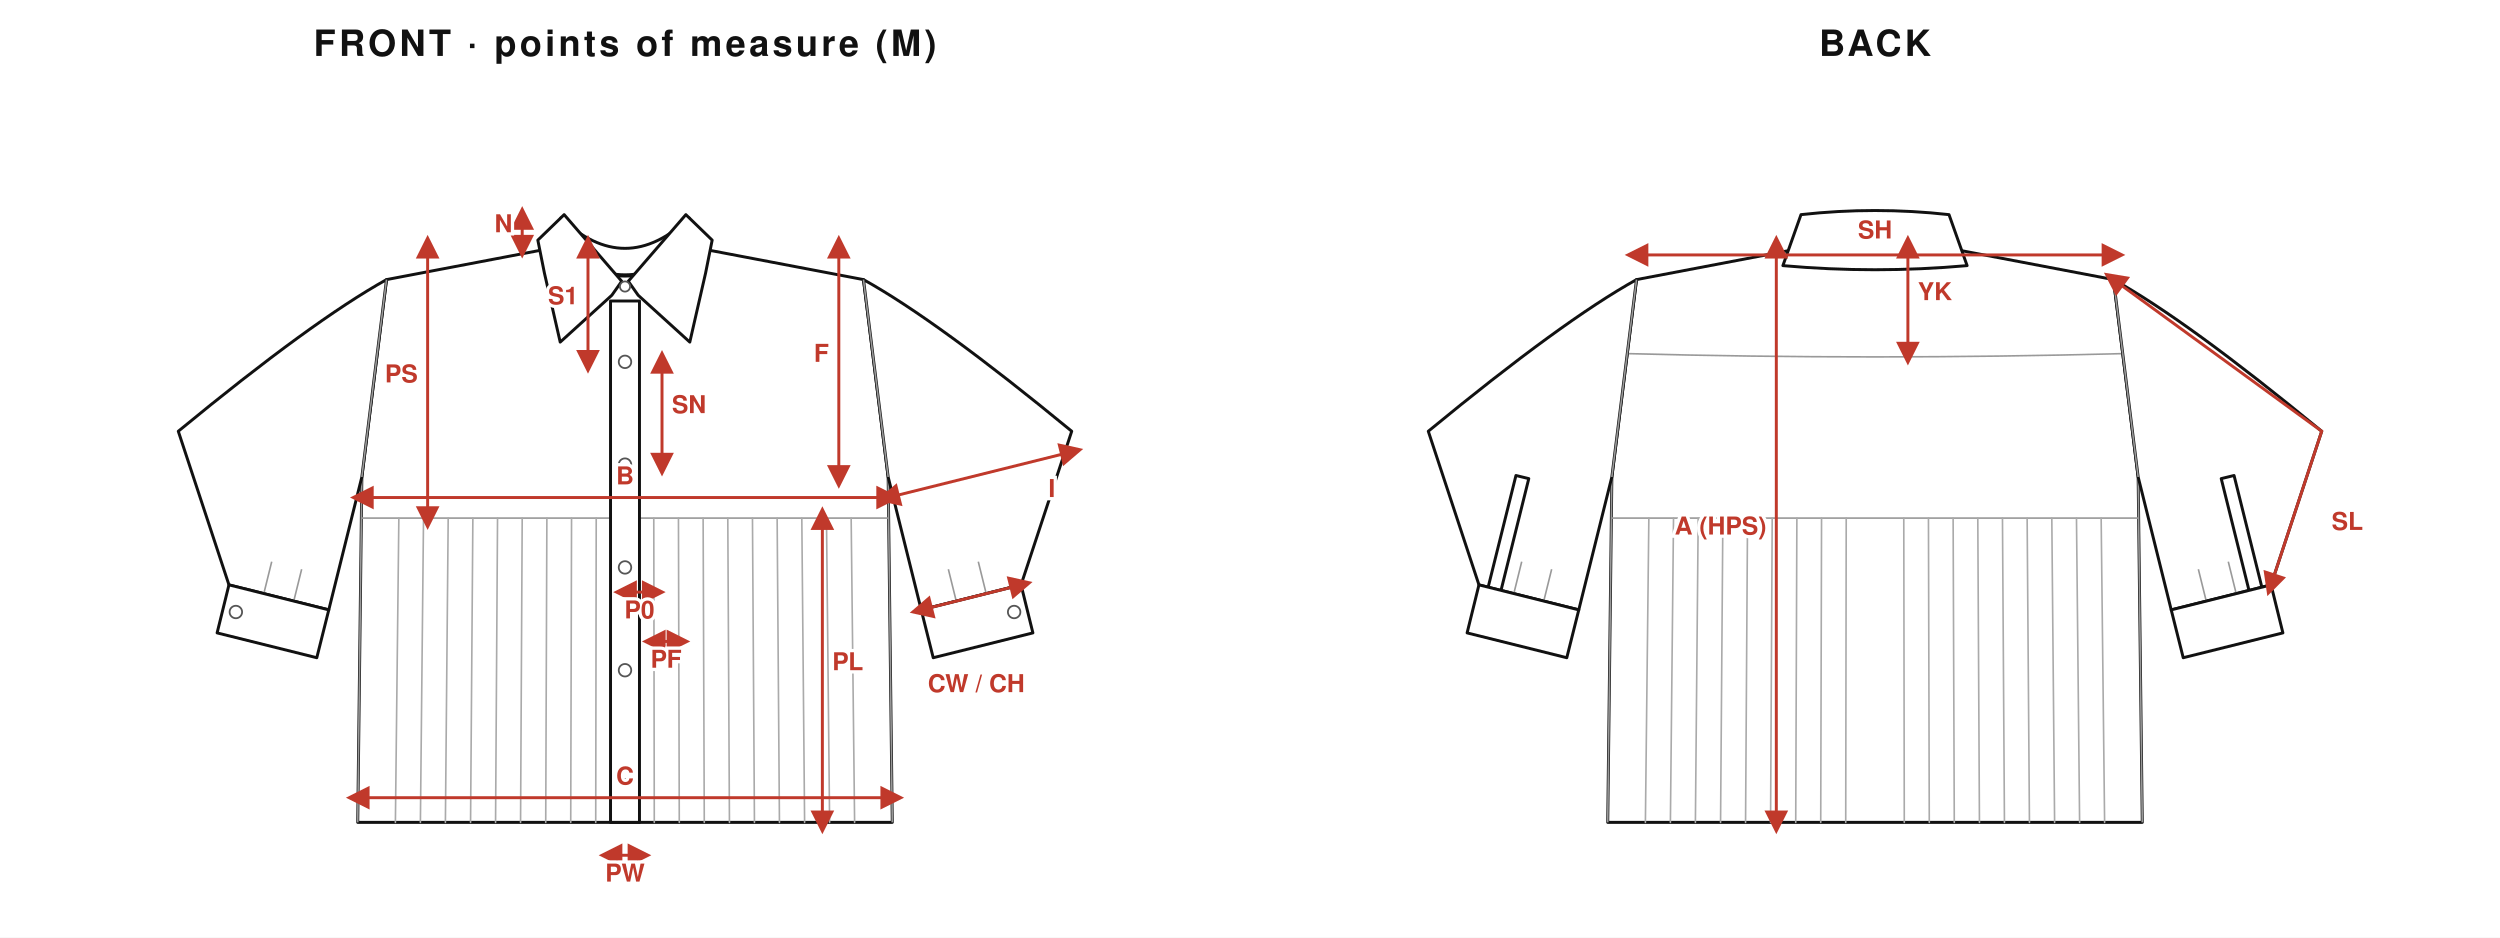
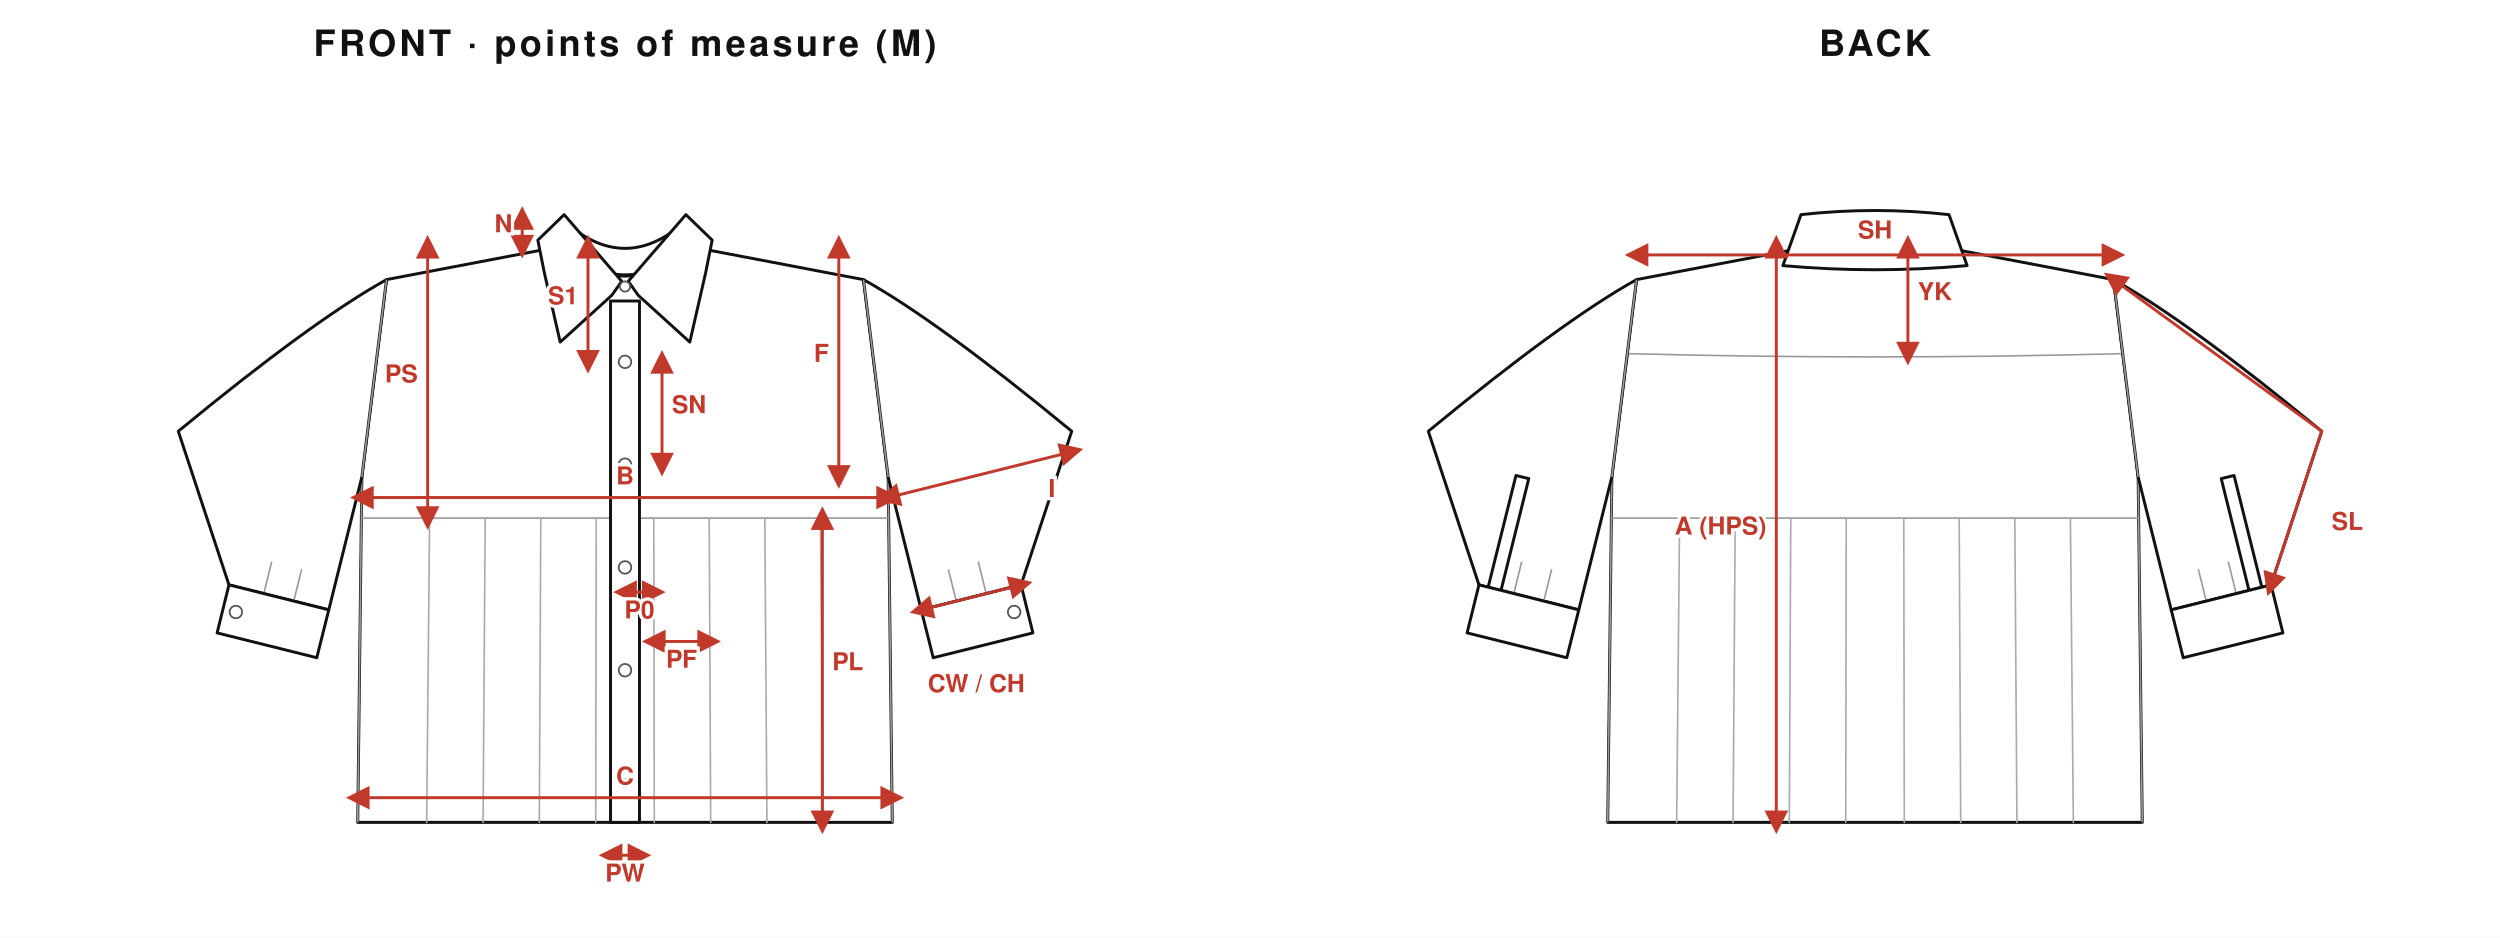
<svg xmlns="http://www.w3.org/2000/svg" width="1520" height="570" viewBox="0 0 1520 570">
  <defs>
    <pattern id="twi" width="6" height="6" patternUnits="userSpaceOnUse" patternTransform="rotate(-35)">
      <rect width="6" height="6" fill="#25375f" />
      <line x1="0" y1="1" x2="6" y2="1" stroke="#2c3f6b" stroke-width="1" />
      <line x1="0" y1="4" x2="6" y2="4" stroke="#21325a" stroke-width=".8" />
    </pattern>
    <pattern id="tws" width="6" height="6" patternUnits="userSpaceOnUse" patternTransform="rotate(-35)">
      <rect width="6" height="6" fill="#c5b69d" />
      <line x1="0" y1="1" x2="6" y2="1" stroke="#cdbfa7" stroke-width="1" />
      <line x1="0" y1="4" x2="6" y2="4" stroke="#bcae95" stroke-width=".8" />
    </pattern>
    <radialGradient id="snapg" cx=".38" cy=".34" r=".75">
-       <stop offset="0" stop-color="#f4f5f7" />
-       <stop offset=".55" stop-color="#c3c7ce" />
-       <stop offset="1" stop-color="#8d939c" />
+       <stop offset="0" stop-color="#9a9da3" />
+       <stop offset=".55" stop-color="#5d6066" />
+       <stop offset="1" stop-color="#36383c" />
    </radialGradient>
    <filter id="feF" x="-30%" y="-30%" width="160%" height="160%">
      <feGaussianBlur stdDeviation="10.2" />
    </filter>
    <filter id="fsF" x="-30%" y="-30%" width="160%" height="160%">
      <feGaussianBlur stdDeviation="4.6" />
    </filter>
  </defs>
  <style>.o{fill:url(#twi);stroke:#0d1322;stroke-width:2.4;stroke-linejoin:round} .o2{fill:url(#twi);stroke:#0d1322;stroke-width:1.8;stroke-linejoin:round} .os{fill:url(#tws);stroke:#2a251d;stroke-width:2.4;stroke-linejoin:round}
.sm{fill:none;stroke:#0d1322;stroke-width:1.5} .sms{fill:none;stroke:#2a251d;stroke-width:1.4} .ts{fill:none;stroke:#93a0c2;stroke-width:1.1;stroke-dasharray:4 3} .tss{fill:none;stroke:#8c7f68;stroke-width:1.1;stroke-dasharray:4 3}
.fold{fill:none;stroke:#0d1322;stroke-width:1.7;stroke-linecap:round} .folds{fill:none;stroke:#2a251d;stroke-width:1.7;stroke-linecap:round} .shd{fill:none;stroke:#0a0f1c;stroke-width:3;opacity:.28} .shds{fill:none;stroke:#5d5240;stroke-width:3;opacity:.25}
.es{fill:none;stroke:#93a0c2;stroke-width:1.2;stroke-dasharray:2 1.5} .ess{fill:none;stroke:#8c7f68;stroke-width:1.2;stroke-dasharray:2 1.5}
.snap{fill:url(#snapg);stroke:#4b5058;stroke-width:1.1} .snr{fill:none;stroke:#7d838c;stroke-width:.9}
.t{font:700 22px Helvetica,Arial;fill:#111;letter-spacing:2px;text-anchor:middle} .s{font:400 14px Helvetica,Arial;fill:#555;text-anchor:middle}
.pn{font:600 12px Helvetica,Arial;fill:#c0392b} .cr{fill:none;stroke:#7a6c55;stroke-width:1.1} .drape{fill:none;stroke:#7d6f58;stroke-width:1.2;stroke-linecap:round}</style>
  <style>.o,.o2{fill:#fff;stroke:#111;stroke-width:1.8}.ts,.es,.shd{display:none}.sm{fill:none;stroke:#999;stroke-width:1}.fold{stroke:#aaa;stroke-width:1}.snap{fill:#fff;stroke:#555}.snr{display:none}.pn{display:none}
.dim{stroke:#c0392b;stroke-width:1.8;fill:none;marker-start:url(#dd);marker-end:url(#dd)}.dt{font:700 15px Helvetica,Arial;fill:#c0392b;paint-order:stroke;stroke:#fff;stroke-width:4px}
.t{font:700 22px Helvetica,Arial;fill:#111;letter-spacing:2px;text-anchor:middle}</style>
  <defs>
    <marker id="dd" markerWidth="8" markerHeight="8" refX="4" refY="4" orient="auto-start-reverse">
      <path d="M0,0 L8,4 L0,8 Z" fill="#c0392b" />
    </marker>
  </defs>
  <rect width="1520" height="570" fill="#fff" />
  <text class="t" x="380" y="34">FRONT · points of measure (M)</text>
  <g transform="translate(0,40)">
    <defs>
      <clipPath id="cfl">
        <path d="M542.5,460.0 L540.0,250.0 L525.0,130.0 L420.0,110.0 Q380.0,145.7 340.0,110.0 L235.0,130.0 L220.0,250.0 L217.5,460.0 Z" />
      </clipPath>
    </defs>
    <path class="o" d="M542.5,460.0 L540.0,250.0 L525.0,130.0 L420.0,110.0 Q380.0,145.7 340.0,110.0 L235.0,130.0 L220.0,250.0 L217.5,460.0 Z" />
    <path class="sm" d="M220.0,250.0 L217.5,460.0" />
    <path class="ts" d="M223.0,250.0 L220.5,460.0" />
    <path class="sm" d="M540.0,250.0 L542.5,460.0" />
    <path class="ts" d="M537.0,250.0 L539.5,460.0" />
    <path class="sm" d="M219.7,275.0 L540.3,275.0" stroke-width="2" />
    <path class="ts" d="M219.7,272.0 L540.3,272.0" />
    <path class="shd" d="M360.3,275.0 L360.0,460.0" />
    <path class="fold" d="M362.5,275.0 L362.2,460.0" />
-     <path class="es" d="M364.4,275.0 L364.4,285.0" />
-     <path class="shd" d="M345.3,275.0 L344.8,460.0" />
-     <path class="fold" d="M347.5,275.0 L347.0,460.0" />
-     <path class="es" d="M349.4,275.0 L349.4,285.0" />
-     <path class="shd" d="M330.3,275.0 L329.6,460.0" />
-     <path class="fold" d="M332.5,275.0 L331.8,460.0" />
-     <path class="es" d="M334.4,275.0 L334.4,285.0" />
-     <path class="shd" d="M315.3,275.0 L314.3,460.0" />
-     <path class="fold" d="M317.5,275.0 L316.5,460.0" />
-     <path class="es" d="M319.4,275.0 L319.4,285.0" />
-     <path class="shd" d="M300.3,275.0 L299.1,460.0" />
-     <path class="fold" d="M302.5,275.0 L301.3,460.0" />
-     <path class="es" d="M304.4,275.0 L304.4,285.0" />
-     <path class="shd" d="M285.3,275.0 L283.9,460.0" />
-     <path class="fold" d="M287.5,275.0 L286.1,460.0" />
-     <path class="es" d="M289.4,275.0 L289.4,285.0" />
-     <path class="shd" d="M270.3,275.0 L268.6,460.0" />
-     <path class="fold" d="M272.5,275.0 L270.8,460.0" />
-     <path class="es" d="M274.4,275.0 L274.4,285.0" />
-     <path class="shd" d="M255.3,275.0 L253.4,460.0" />
-     <path class="fold" d="M257.5,275.0 L255.6,460.0" />
-     <path class="es" d="M259.4,275.0 L259.4,285.0" />
-     <path class="shd" d="M240.3,275.0 L238.2,460.0" />
-     <path class="fold" d="M242.5,275.0 L240.4,460.0" />
-     <path class="es" d="M244.4,275.0 L244.4,285.0" />
+     <path class="es" d="M364.4,275.0 L364.4,460.0" />
+     <path class="shd" d="M326.6,275.0 L325.7,460.0" />
+     <path class="fold" d="M328.8,275.0 L327.9,460.0" />
+     <path class="es" d="M330.7,275.0 L330.7,460.0" />
+     <path class="shd" d="M292.8,275.0 L291.5,460.0" />
+     <path class="fold" d="M295.0,275.0 L293.7,460.0" />
+     <path class="es" d="M296.9,275.0 L296.9,460.0" />
+     <path class="shd" d="M259.1,275.0 L257.2,460.0" />
+     <path class="fold" d="M261.2,275.0 L259.4,460.0" />
+     <path class="es" d="M263.2,275.0 L263.2,460.0" />
    <path class="shd" d="M399.7,275.0 L400.0,460.0" />
    <path class="fold" d="M397.5,275.0 L397.8,460.0" />
-     <path class="es" d="M395.6,275.0 L395.6,285.0" />
-     <path class="shd" d="M414.7,275.0 L415.2,460.0" />
-     <path class="fold" d="M412.5,275.0 L413.0,460.0" />
-     <path class="es" d="M410.6,275.0 L410.6,285.0" />
-     <path class="shd" d="M429.7,275.0 L430.4,460.0" />
-     <path class="fold" d="M427.5,275.0 L428.2,460.0" />
-     <path class="es" d="M425.6,275.0 L425.6,285.0" />
-     <path class="shd" d="M444.7,275.0 L445.7,460.0" />
-     <path class="fold" d="M442.5,275.0 L443.5,460.0" />
-     <path class="es" d="M440.6,275.0 L440.6,285.0" />
-     <path class="shd" d="M459.7,275.0 L460.9,460.0" />
-     <path class="fold" d="M457.5,275.0 L458.7,460.0" />
-     <path class="es" d="M455.6,275.0 L455.6,285.0" />
-     <path class="shd" d="M474.7,275.0 L476.1,460.0" />
-     <path class="fold" d="M472.5,275.0 L473.9,460.0" />
-     <path class="es" d="M470.6,275.0 L470.6,285.0" />
-     <path class="shd" d="M489.7,275.0 L491.4,460.0" />
-     <path class="fold" d="M487.5,275.0 L489.2,460.0" />
-     <path class="es" d="M485.6,275.0 L485.6,285.0" />
-     <path class="shd" d="M504.7,275.0 L506.6,460.0" />
-     <path class="fold" d="M502.5,275.0 L504.4,460.0" />
-     <path class="es" d="M500.6,275.0 L500.6,285.0" />
-     <path class="shd" d="M519.7,275.0 L521.8,460.0" />
-     <path class="fold" d="M517.5,275.0 L519.6,460.0" />
-     <path class="es" d="M515.5,275.0 L515.5,285.0" />
+     <path class="es" d="M395.6,275.0 L395.6,460.0" />
+     <path class="shd" d="M433.4,275.0 L434.3,460.0" />
+     <path class="fold" d="M431.2,275.0 L432.1,460.0" />
+     <path class="es" d="M429.3,275.0 L429.3,460.0" />
+     <path class="shd" d="M467.2,275.0 L468.5,460.0" />
+     <path class="fold" d="M465.0,275.0 L466.3,460.0" />
+     <path class="es" d="M463.1,275.0 L463.1,460.0" />
+     <path class="shd" d="M500.9,275.0 L502.8,460.0" />
+     <path class="fold" d="M498.8,275.0 L500.6,460.0" />
+     <path class="es" d="M496.8,275.0 L496.8,460.0" />
    <path class="ts" d="M219.0,452.5 L541.0,452.5" />
    <path class="o" d="M235.0,130.0 Q190.0,155.0 108.4,222.2 L139.2,315.6 L199.9,330.8 L220.0,250.0 Z" />
    <path class="sm" d="M235.0,130.0 L220.0,250.0" />
    <path class="ts" d="M238.0,130.0 L223.0,250.0" />
    <path class="sm" d="M178.6,325.5 l4.8,-19.4" />
    <path class="sm" d="M160.4,320.9 l4.8,-19.4" />
    <path class="o" d="M199.9,330.8 L139.2,315.6 L132.0,344.8 L192.6,359.9 Z" />
    <path class="ts" d="M197.4,332.2 L140.7,318.1 L134.4,343.3 L191.1,357.4 Z" />
    <circle class="snap" cx="143.4" cy="332.1" r="3.8" />
    <circle class="snr" cx="143.4" cy="332.1" r="2.1" />
    <path class="o" d="M525.0,130.0 Q570.0,155.0 651.6,222.2 L620.8,315.6 L560.1,330.8 L540.0,250.0 Z" />
    <path class="sm" d="M525.0,130.0 L540.0,250.0" />
    <path class="ts" d="M522.0,130.0 L537.0,250.0" />
    <path class="sm" d="M581.4,325.5 l-4.8,-19.4" />
    <path class="sm" d="M599.6,320.9 l-4.8,-19.4" />
    <path class="o" d="M560.1,330.8 L620.8,315.6 L628.0,344.8 L567.4,359.9 Z" />
    <path class="ts" d="M562.6,332.2 L619.3,318.1 L625.6,343.3 L568.9,357.4 Z" />
    <circle class="snap" cx="616.6" cy="332.1" r="3.8" />
    <circle class="snr" cx="616.6" cy="332.1" r="2.1" />
    <path class="o" d="M371.2,143.0 L388.8,143.0 L388.8,460.0 L371.2,460.0 Z" />
    <path class="ts" d="M374.2,145.0 L374.2,458.0 M385.8,145.0 L385.8,458.0" />
    <circle class="snap" cx="380.0" cy="180.0" r="3.8" />
    <circle class="snr" cx="380.0" cy="180.0" r="2.1" />
    <circle class="snap" cx="380.0" cy="242.5" r="3.8" />
    <circle class="snr" cx="380.0" cy="242.5" r="2.1" />
    <circle class="snap" cx="380.0" cy="305.0" r="3.8" />
    <circle class="snr" cx="380.0" cy="305.0" r="2.1" />
    <circle class="snap" cx="380.0" cy="367.5" r="3.8" />
    <circle class="snr" cx="380.0" cy="367.5" r="2.1" />
    <circle class="snap" cx="380.0" cy="430.0" r="3.8" />
    <circle class="snr" cx="380.0" cy="430.0" r="2.1" />
    <path class="o" d="M337.5,108.5 Q380.0,145.7 422.5,108.5 L419.0,92.5 Q380.0,129.5 341.0,92.5 Z" />
    <path class="o" d="M378.0,131.0 L343.0,90.5 L327.0,106.0 L331.0,126.0 L340.6,168.0 L372.0,139.5 Z" />
    <path class="ts" d="M330.0,107.0 L333.5,125.5 L341.8,164.5 L370.0,141.0" />
    <path class="o" d="M382.0,131.0 L417.0,90.5 L433.0,106.0 L429.0,126.0 L419.4,168.0 L388.0,139.5 Z" />
    <path class="ts" d="M430.0,107.0 L426.5,125.5 L418.2,164.5 L390.0,141.0" />
    <circle class="snap" cx="380.0" cy="134.2" r="3.1" />
    <circle class="snr" cx="380.0" cy="134.2" r="1.7" />
    <text class="pn" x="570.3" y="279.0">PS</text>
    <path class="dim" d="M220.0,262.5 L540.0,262.5" />
    <text class="dt" x="380.0" y="254.5" text-anchor="middle">B</text>
    <path class="dim" d="M217.5,445.0 L542.5,445.0" />
    <text class="dt" x="380.0" y="437.0" text-anchor="middle">C</text>
    <path class="dim" d="M260.0,110.0 L260.0,275.0" />
    <text class="dt" x="254.0" y="192.5" text-anchor="end">PS</text>
    <path class="dim" d="M500.0,275.0 L500.0,460.0" />
    <text class="dt" x="506.0" y="367.5" text-anchor="start">PL</text>
    <path class="dim" d="M357.5,110.0 L357.5,180.0" />
    <text class="dt" x="351.5" y="145.0" text-anchor="end">S1</text>
    <path class="dim" d="M402.5,180.0 L402.5,242.5" />
    <text class="dt" x="408.5" y="211.2" text-anchor="start">SN</text>
    <path class="dim" d="M371.2,480.0 L388.8,480.0" />
    <text class="dt" x="380.0" y="496.0" text-anchor="middle">PW</text>
    <path class="dim" d="M380.0,320.0 L397.5,320.0" />
    <text class="dt" x="388.8" y="336.0" text-anchor="middle">P0</text>
-     <path class="dim" d="M397.5,350.0 L412.5,350.0" />
-     <text class="dt" x="405.0" y="366.0" text-anchor="middle">PF</text>
+     <path class="dim" d="M397.5,350.0 L431.2,350.0" />
+     <text class="dt" x="414.4" y="366.0" text-anchor="middle">PF</text>
    <path class="dim" d="M510.0,110.0 L510.0,250.0" />
    <text class="dt" x="504.0" y="180.0" text-anchor="end">F</text>
    <path class="dim" d="M620.8,315.6 L560.1,330.8" />
    <text class="dt" x="564.1" y="380.8">CW / CH</text>
    <path class="dim" d="M540.0,262.5 L651.6,234.7" />
    <text class="dt" x="641.6" y="262.2" text-anchor="end">I</text>
    <path class="dim" d="M317.5,92.5 L317.5,110.0" />
    <text class="dt" x="311.5" y="101.2" text-anchor="end">N</text>
  </g>
  <text class="t" x="1140" y="34">BACK</text>
  <g transform="translate(760,40)">
    <defs>
      <clipPath id="cbl">
        <path d="M542.5,460.0 L540.0,250.0 L525.0,130.0 L420.0,110.0 Q380.0,118.4 340.0,110.0 L235.0,130.0 L220.0,250.0 L217.5,460.0 Z" />
      </clipPath>
    </defs>
    <path class="o" d="M542.5,460.0 L540.0,250.0 L525.0,130.0 L420.0,110.0 Q380.0,118.4 340.0,110.0 L235.0,130.0 L220.0,250.0 L217.5,460.0 Z" />
    <clipPath id="cby">
      <path d="M542.5,460.0 L540.0,250.0 L525.0,130.0 L420.0,110.0 Q380.0,118.4 340.0,110.0 L235.0,130.0 L220.0,250.0 L217.5,460.0 Z" />
      <rect x="0" y="177.0" width="2000" height="2000" />
    </clipPath>
    <path class="sm" d="M229.4,175.0 Q380.0,179.0 530.6,175.0" stroke-width="2" />
    <path class="ts" d="M229.6,173.5 Q380.0,177.5 530.4,173.5" />
    <path class="sm" d="M220.0,250.0 L217.5,460.0" />
    <path class="ts" d="M223.0,250.0 L220.5,460.0" />
    <path class="sm" d="M540.0,250.0 L542.5,460.0" />
    <path class="ts" d="M537.0,250.0 L539.5,460.0" />
    <path class="sm" d="M219.7,275.0 L540.3,275.0" stroke-width="2" />
    <path class="ts" d="M219.7,272.0 L540.3,272.0" />
    <path class="shd" d="M360.3,275.0 L360.0,460.0" />
    <path class="fold" d="M362.5,275.0 L362.2,460.0" />
-     <path class="es" d="M364.4,275.0 L364.4,285.0" />
-     <path class="shd" d="M345.3,275.0 L344.8,460.0" />
-     <path class="fold" d="M347.5,275.0 L347.0,460.0" />
-     <path class="es" d="M349.4,275.0 L349.4,285.0" />
-     <path class="shd" d="M330.3,275.0 L329.6,460.0" />
-     <path class="fold" d="M332.5,275.0 L331.8,460.0" />
-     <path class="es" d="M334.4,275.0 L334.4,285.0" />
-     <path class="shd" d="M315.3,275.0 L314.3,460.0" />
-     <path class="fold" d="M317.5,275.0 L316.5,460.0" />
-     <path class="es" d="M319.4,275.0 L319.4,285.0" />
-     <path class="shd" d="M300.3,275.0 L299.1,460.0" />
-     <path class="fold" d="M302.5,275.0 L301.3,460.0" />
-     <path class="es" d="M304.4,275.0 L304.4,285.0" />
-     <path class="shd" d="M285.3,275.0 L283.9,460.0" />
-     <path class="fold" d="M287.5,275.0 L286.1,460.0" />
-     <path class="es" d="M289.4,275.0 L289.4,285.0" />
-     <path class="shd" d="M270.3,275.0 L268.6,460.0" />
-     <path class="fold" d="M272.5,275.0 L270.8,460.0" />
-     <path class="es" d="M274.4,275.0 L274.4,285.0" />
-     <path class="shd" d="M255.3,275.0 L253.4,460.0" />
-     <path class="fold" d="M257.5,275.0 L255.6,460.0" />
-     <path class="es" d="M259.4,275.0 L259.4,285.0" />
-     <path class="shd" d="M240.3,275.0 L238.2,460.0" />
-     <path class="fold" d="M242.5,275.0 L240.4,460.0" />
-     <path class="es" d="M244.4,275.0 L244.4,285.0" />
+     <path class="es" d="M364.4,275.0 L364.4,460.0" />
+     <path class="shd" d="M326.6,275.0 L325.7,460.0" />
+     <path class="fold" d="M328.8,275.0 L327.9,460.0" />
+     <path class="es" d="M330.7,275.0 L330.7,460.0" />
+     <path class="shd" d="M292.8,275.0 L291.5,460.0" />
+     <path class="fold" d="M295.0,275.0 L293.7,460.0" />
+     <path class="es" d="M296.9,275.0 L296.9,460.0" />
+     <path class="shd" d="M259.1,275.0 L257.2,460.0" />
+     <path class="fold" d="M261.2,275.0 L259.4,460.0" />
+     <path class="es" d="M263.2,275.0 L263.2,460.0" />
    <path class="shd" d="M399.7,275.0 L400.0,460.0" />
    <path class="fold" d="M397.5,275.0 L397.8,460.0" />
-     <path class="es" d="M395.6,275.0 L395.6,285.0" />
-     <path class="shd" d="M414.7,275.0 L415.2,460.0" />
-     <path class="fold" d="M412.5,275.0 L413.0,460.0" />
-     <path class="es" d="M410.6,275.0 L410.6,285.0" />
-     <path class="shd" d="M429.7,275.0 L430.4,460.0" />
-     <path class="fold" d="M427.5,275.0 L428.2,460.0" />
-     <path class="es" d="M425.6,275.0 L425.6,285.0" />
-     <path class="shd" d="M444.7,275.0 L445.7,460.0" />
-     <path class="fold" d="M442.5,275.0 L443.5,460.0" />
-     <path class="es" d="M440.6,275.0 L440.6,285.0" />
-     <path class="shd" d="M459.7,275.0 L460.9,460.0" />
-     <path class="fold" d="M457.5,275.0 L458.7,460.0" />
-     <path class="es" d="M455.6,275.0 L455.6,285.0" />
-     <path class="shd" d="M474.7,275.0 L476.1,460.0" />
-     <path class="fold" d="M472.5,275.0 L473.9,460.0" />
-     <path class="es" d="M470.6,275.0 L470.6,285.0" />
-     <path class="shd" d="M489.7,275.0 L491.4,460.0" />
-     <path class="fold" d="M487.5,275.0 L489.2,460.0" />
-     <path class="es" d="M485.6,275.0 L485.6,285.0" />
-     <path class="shd" d="M504.7,275.0 L506.6,460.0" />
-     <path class="fold" d="M502.5,275.0 L504.4,460.0" />
-     <path class="es" d="M500.6,275.0 L500.6,285.0" />
-     <path class="shd" d="M519.7,275.0 L521.8,460.0" />
-     <path class="fold" d="M517.5,275.0 L519.6,460.0" />
-     <path class="es" d="M515.5,275.0 L515.5,285.0" />
+     <path class="es" d="M395.6,275.0 L395.6,460.0" />
+     <path class="shd" d="M433.4,275.0 L434.3,460.0" />
+     <path class="fold" d="M431.2,275.0 L432.1,460.0" />
+     <path class="es" d="M429.3,275.0 L429.3,460.0" />
+     <path class="shd" d="M467.2,275.0 L468.5,460.0" />
+     <path class="fold" d="M465.0,275.0 L466.3,460.0" />
+     <path class="es" d="M463.1,275.0 L463.1,460.0" />
+     <path class="shd" d="M500.9,275.0 L502.8,460.0" />
+     <path class="fold" d="M498.8,275.0 L500.6,460.0" />
+     <path class="es" d="M496.8,275.0 L496.8,460.0" />
    <path class="ts" d="M219.0,452.5 L541.0,452.5" />
    <path class="o" d="M235.0,130.0 Q190.0,155.0 108.4,222.2 L139.2,315.6 L199.9,330.8 L220.0,250.0 Z" />
    <path class="sm" d="M235.0,130.0 L220.0,250.0" />
    <path class="ts" d="M238.0,130.0 L223.0,250.0" />
    <path class="sm" d="M178.6,325.5 l4.8,-19.4" />
    <path class="sm" d="M160.4,320.9 l4.8,-19.4" />
    <path class="o2" d="M152.6,319.0 L169.5,251.0 L161.7,249.1 L144.8,317.0 Z" />
    <path class="o" d="M199.9,330.8 L139.2,315.6 L132.0,344.8 L192.6,359.9 Z" />
    <path class="ts" d="M197.4,332.2 L140.7,318.1 L134.4,343.3 L191.1,357.4 Z" />
    <path class="o" d="M525.0,130.0 Q570.0,155.0 651.6,222.2 L620.8,315.6 L560.1,330.8 L540.0,250.0 Z" />
    <path class="sm" d="M525.0,130.0 L540.0,250.0" />
    <path class="ts" d="M522.0,130.0 L537.0,250.0" />
    <path class="sm" d="M581.4,325.5 l-4.8,-19.4" />
    <path class="sm" d="M599.6,320.9 l-4.8,-19.4" />
    <path class="o2" d="M607.4,319.0 L590.5,251.0 L598.3,249.1 L615.2,317.0 Z" />
    <path class="o" d="M560.1,330.8 L620.8,315.6 L628.0,344.8 L567.4,359.9 Z" />
    <path class="ts" d="M562.6,332.2 L619.3,318.1 L625.6,343.3 L568.9,357.4 Z" />
    <path class="o" d="M335.0,90.5 Q380.0,85.5 425.0,90.5 L436.0,121.5 Q380.0,126.5 324.0,121.5 Z" />
    <path class="ts" d="M327.0,119.0 Q380.0,123.5 433.0,119.0" />
    <text class="pn" x="542.6" y="179.0">YK</text>
    <text class="pn" x="570.3" y="279.0">PS</text>
    <path class="dim" d="M320.0,110.0 L320.0,460.0" />
    <text class="dt" x="314.0" y="285.0" text-anchor="end">A (HPS)</text>
    <path class="dim" d="M235.0,115.0 L525.0,115.0" />
    <text class="dt" x="380.0" y="105.0" text-anchor="middle">SH</text>
    <path class="dim" d="M400.0,110.0 L400.0,175.0" />
    <text class="dt" x="406.0" y="142.5" text-anchor="start">YK</text>
    <path class="dim" d="M525.0,130.0 L651.6,222.2 L620.8,315.6" />
    <text class="dt" x="657.6" y="282.2">SL</text>
  </g>
</svg>
